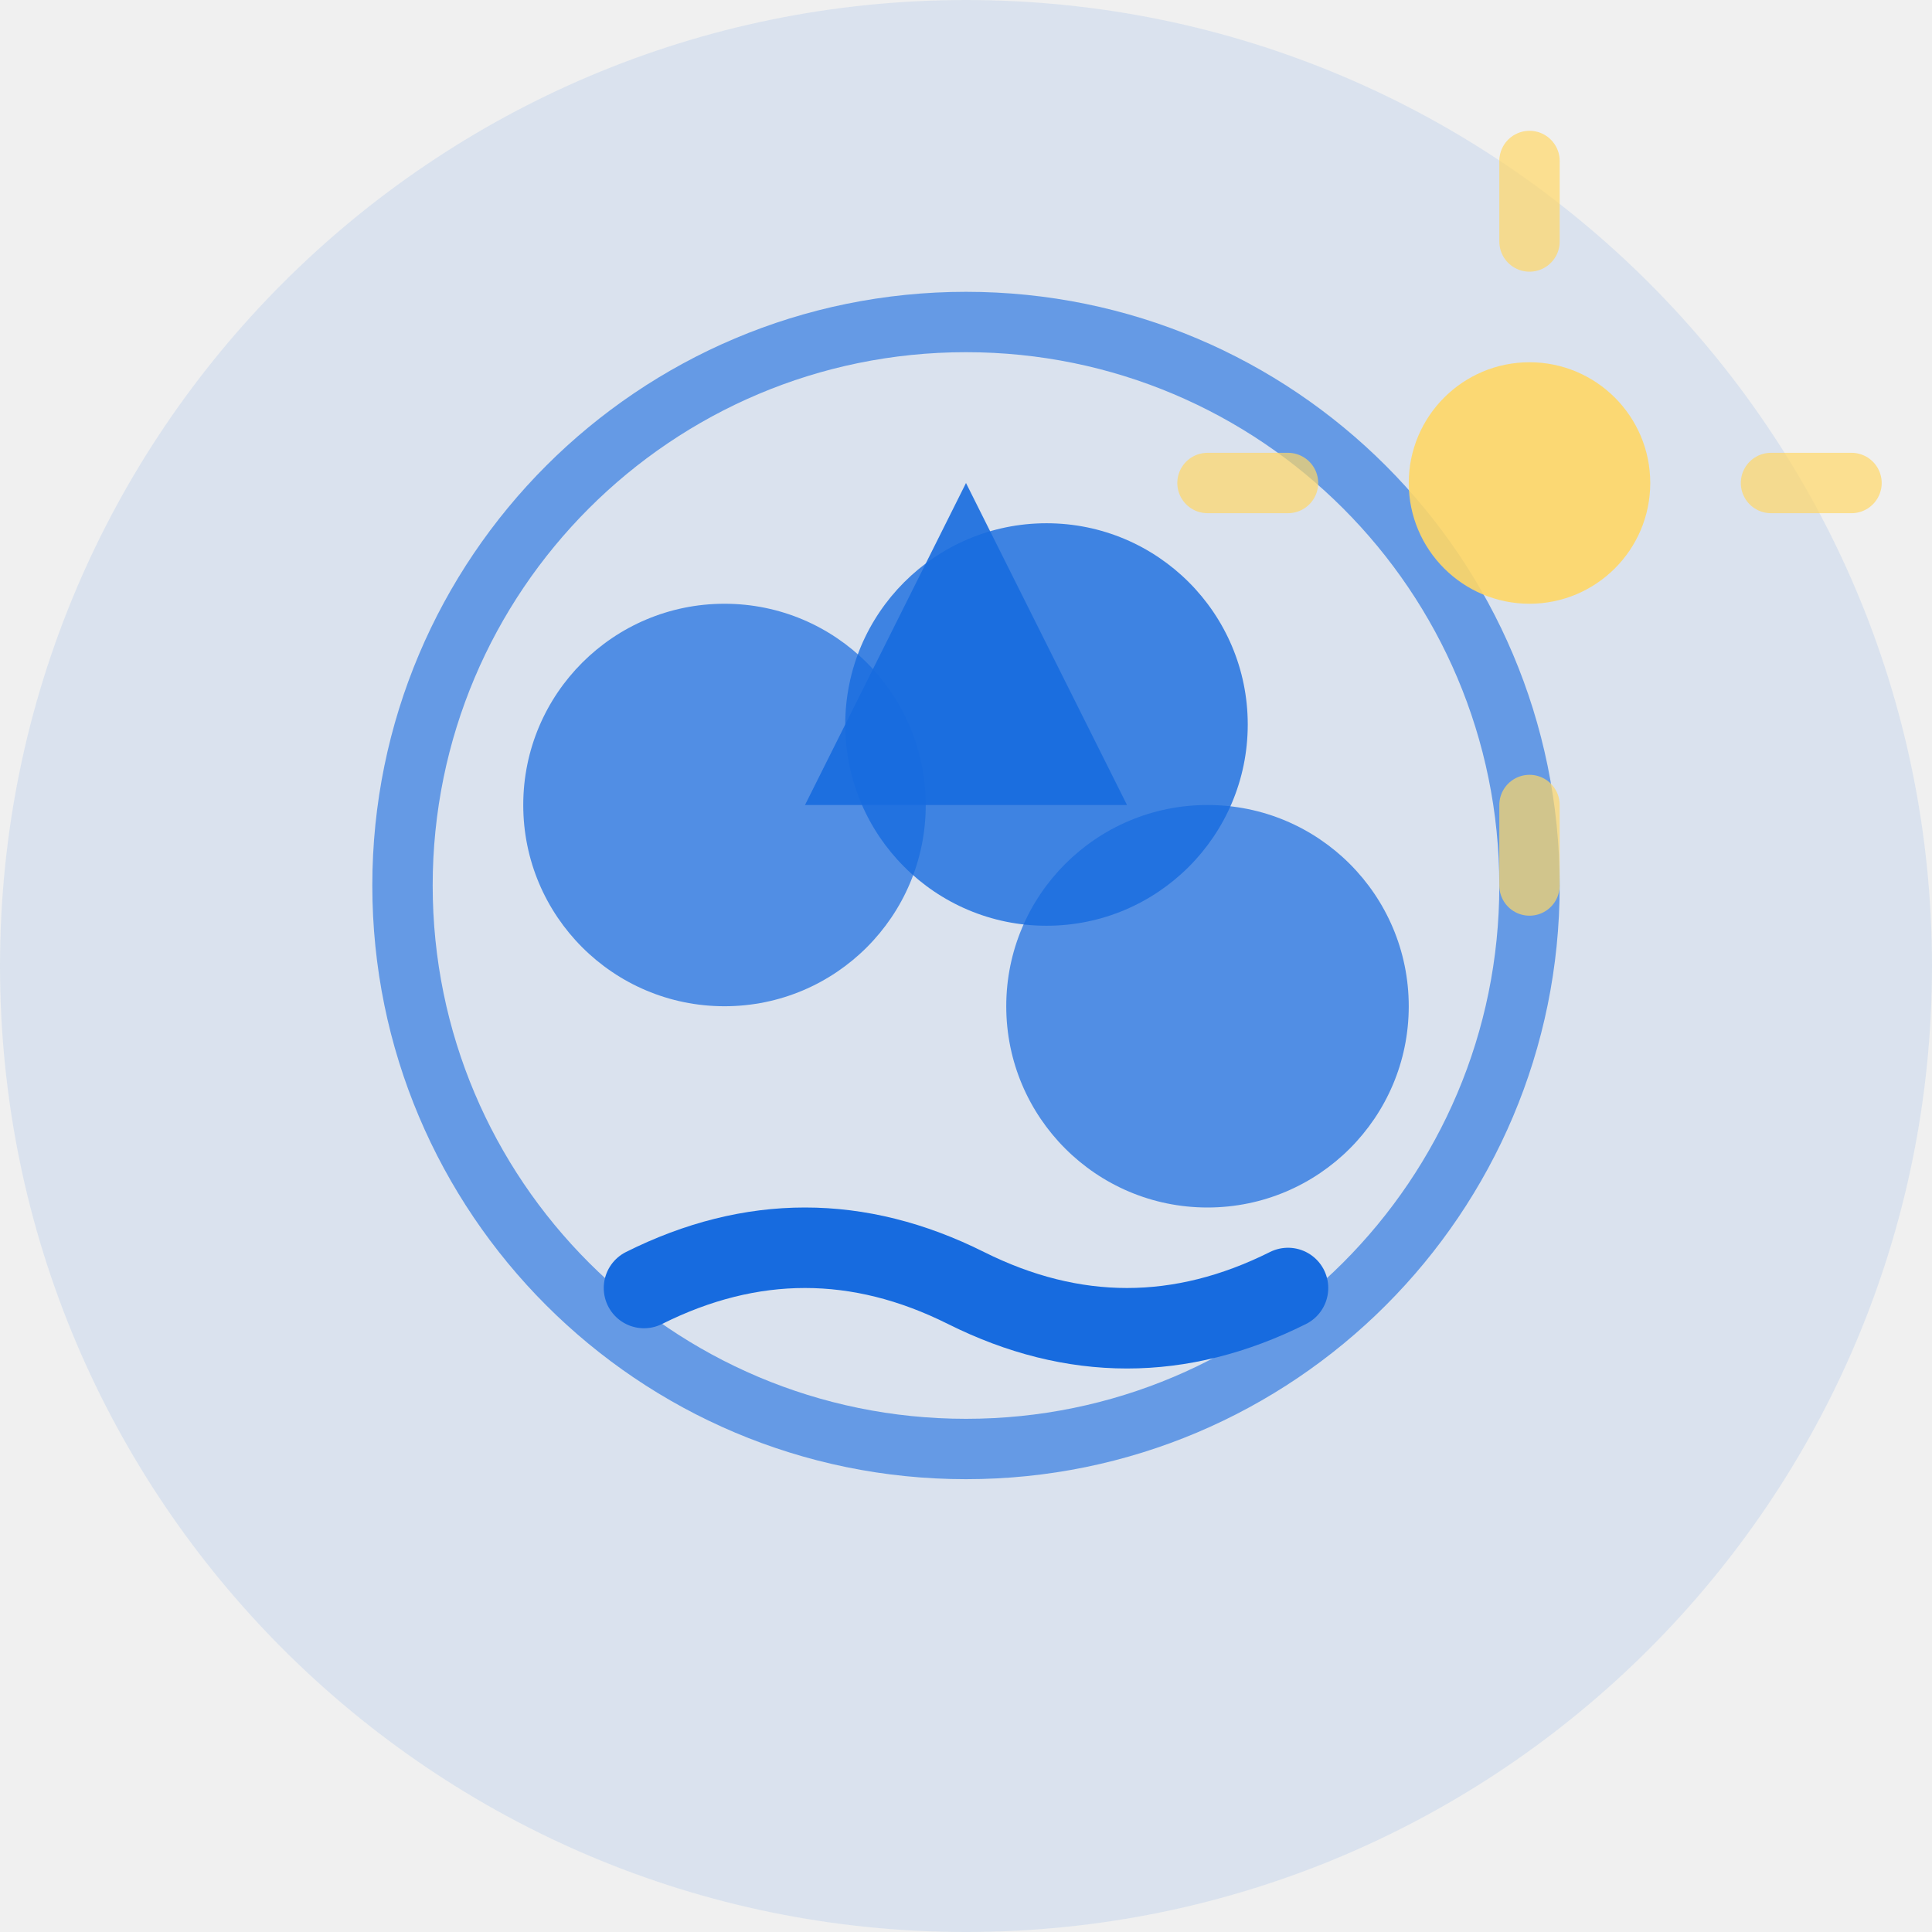
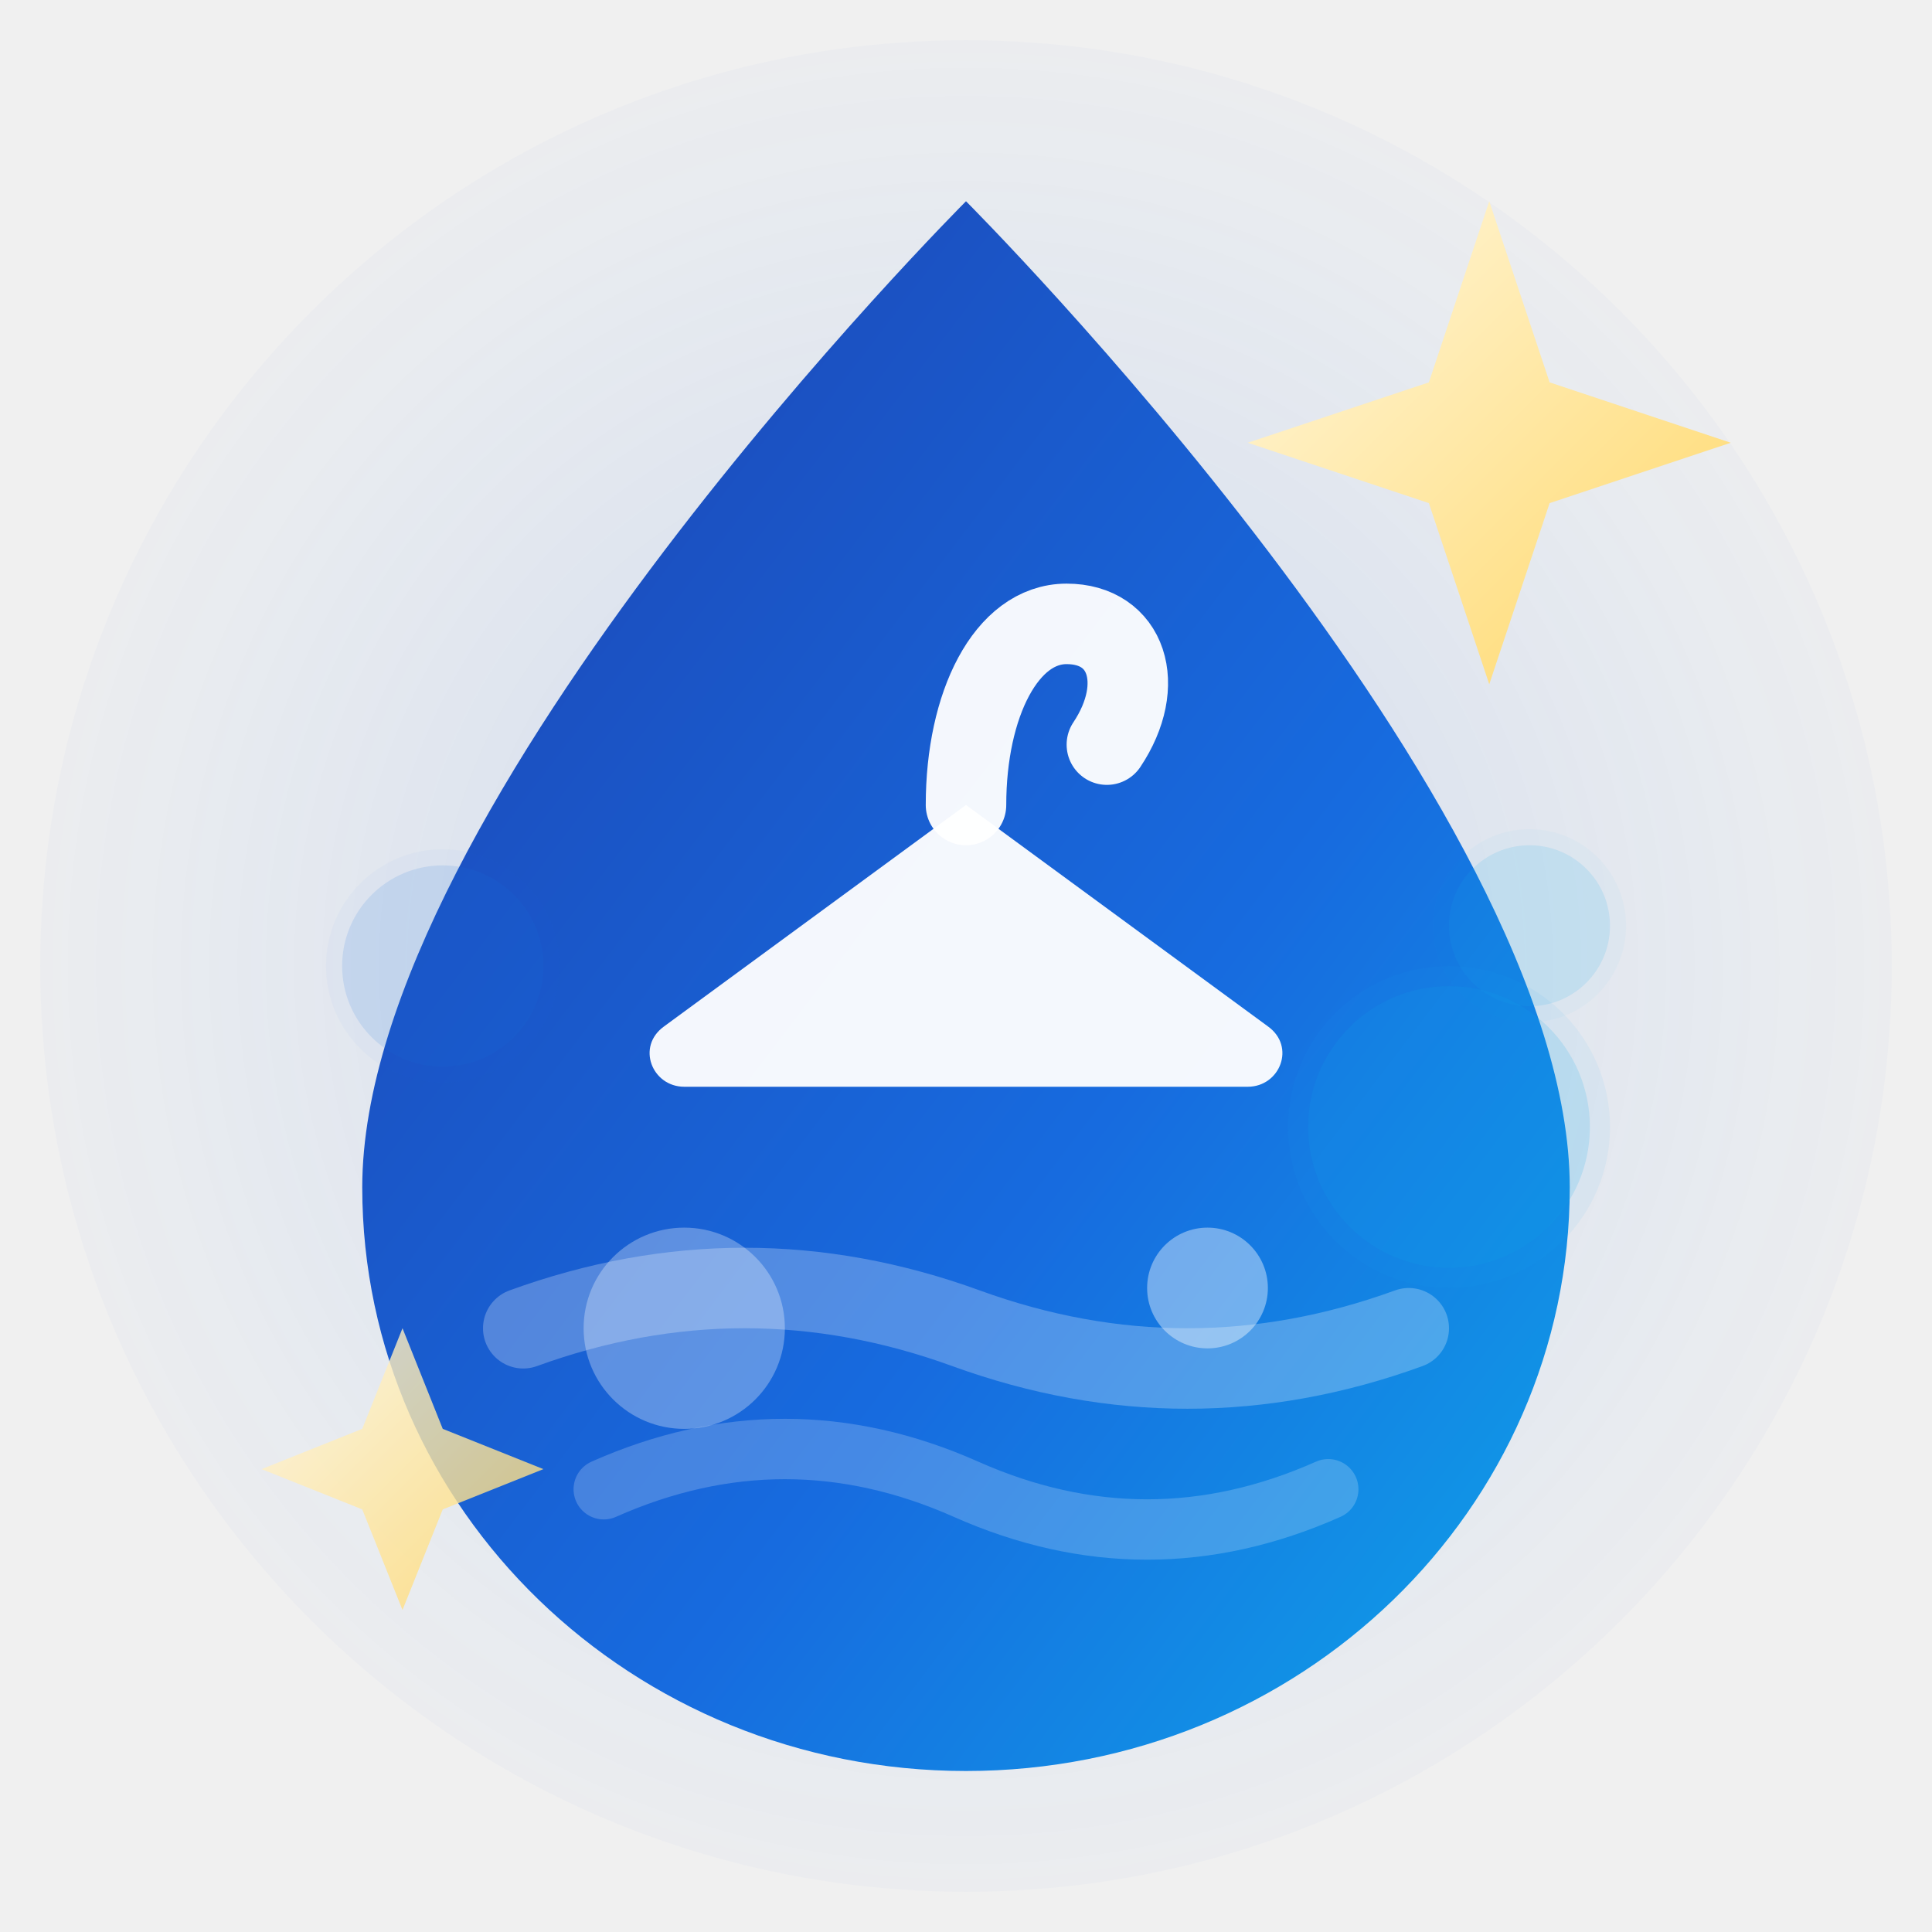
<svg xmlns="http://www.w3.org/2000/svg" viewBox="0 0 48 48" width="48" height="48">
-   <circle cx="24" cy="24" r="24" fill="#176bdf" opacity="0.1" />
-   <g>
-     <circle cx="24" cy="22" r="14" fill="none" stroke="#176bdf" stroke-width="1.5" opacity="0.6" />
-     <circle cx="18" cy="20" r="5" fill="#176bdf" opacity="0.7" />
-     <circle cx="26" cy="18" r="5" fill="#176bdf" opacity="0.8" />
-     <circle cx="30" cy="25" r="5" fill="#176bdf" opacity="0.7" />
-     <path d="M 24 12 L 28 20 L 20 20 Z" fill="#176bdf" opacity="0.9" />
-   </g>
-   <path d="M 16 32 Q 20 30 24 32 T 32 32" stroke="#176bdf" stroke-width="2" fill="none" stroke-linecap="round" />
-   <circle cx="38" cy="12" r="3" fill="#ffd766" opacity="0.9" />
-   <g stroke="#ffd766" stroke-width="1.5" stroke-linecap="round" opacity="0.7">
-     <line x1="38" y1="6" x2="38" y2="4" />
-     <line x1="38" y1="20" x2="38" y2="22" />
-     <line x1="44" y1="12" x2="46" y2="12" />
-     <line x1="32" y1="12" x2="30" y2="12" />
-   </g>
+   <defs>
+     <radialGradient id="bgGrad" cx="50%" cy="50%" r="50%">
+       <stop offset="0%" stop-color="#2563eb" stop-opacity="0.15" />
+       <stop offset="100%" stop-color="#176bdf" stop-opacity="0.02" />
+     </radialGradient>
+     <linearGradient id="dropGrad" x1="0%" y1="0%" x2="100%" y2="100%">
+       <stop offset="0%" stop-color="#1e40af" />
+       <stop offset="60%" stop-color="#176bdf" />
+       <stop offset="100%" stop-color="#0ea5e9" />
+     </linearGradient>
+     <linearGradient id="sparkleGrad" x1="0%" y1="0%" x2="100%" y2="100%">
+       <stop offset="0%" stop-color="#fff8e1" />
+       <stop offset="100%" stop-color="#ffd766" />
+     </linearGradient>
+   </defs>
+   <circle cx="24" cy="24" r="23" fill="url(#bgGrad)" />
+   <path d="M 24,5 C 24,5 39,20 39,29.5 C 39,37.5 32.3,44 24,44 C 15.7,44 9,37.5 9,29.5 C 9,20 24,5 24,5 Z" fill="url(#dropGrad)" />
+   <path d="M 24,20 C 24,17.5 25,15.5 26.5,15.5 C 28,15.5 28.5,17 27.5,18.5" fill="none" stroke="#ffffff" stroke-width="2" stroke-linecap="round" opacity="0.95" />
+   <path d="M 24,20 L 16.5,25.5 C 15.8,26 16.2,27 17,27 L 31,27 C 31.8,27 32.2,26 31.5,25.5 L 24,20 Z" fill="#ffffff" opacity="0.95" />
+   <path d="M 13,33 Q 18.5,31 24,33 T 35,33" fill="none" stroke="#ffffff" stroke-width="2" stroke-linecap="round" opacity="0.25" />
+   <path d="M 15,37 Q 19.5,35 24,37 T 33,37" fill="none" stroke="#ffffff" stroke-width="1.5" stroke-linecap="round" opacity="0.2" />
+   <circle cx="17" cy="33" r="2.5" fill="#ffffff" opacity="0.3" />
+   <circle cx="30" cy="32" r="1.5" fill="#ffffff" opacity="0.4" />
+   <circle cx="36" cy="28" r="3.5" fill="#0ea5e9" opacity="0.2" stroke="#0ea5e9" stroke-width="1" stroke-opacity="0.3" />
+   <circle cx="38" cy="23" r="2" fill="#0ea5e9" opacity="0.15" stroke="#0ea5e9" stroke-width="0.8" stroke-opacity="0.2" />
+   <circle cx="11" cy="24" r="2.5" fill="#176bdf" opacity="0.15" stroke="#176bdf" stroke-width="0.8" stroke-opacity="0.2" />
+   <path d="M 37,5 L 38.5,9.5 L 43,11 L 38.5,12.5 L 37,17 L 35.5,12.5 L 31,11 L 35.5,9.5 Z" fill="url(#sparkleGrad)" />
+   <path d="M 10,33 L 11,35.5 L 13.5,36.5 L 11,37.5 L 10,40 L 9,37.5 L 6.5,36.5 L 9,35.5 Z" fill="url(#sparkleGrad)" opacity="0.8" />
</svg>
